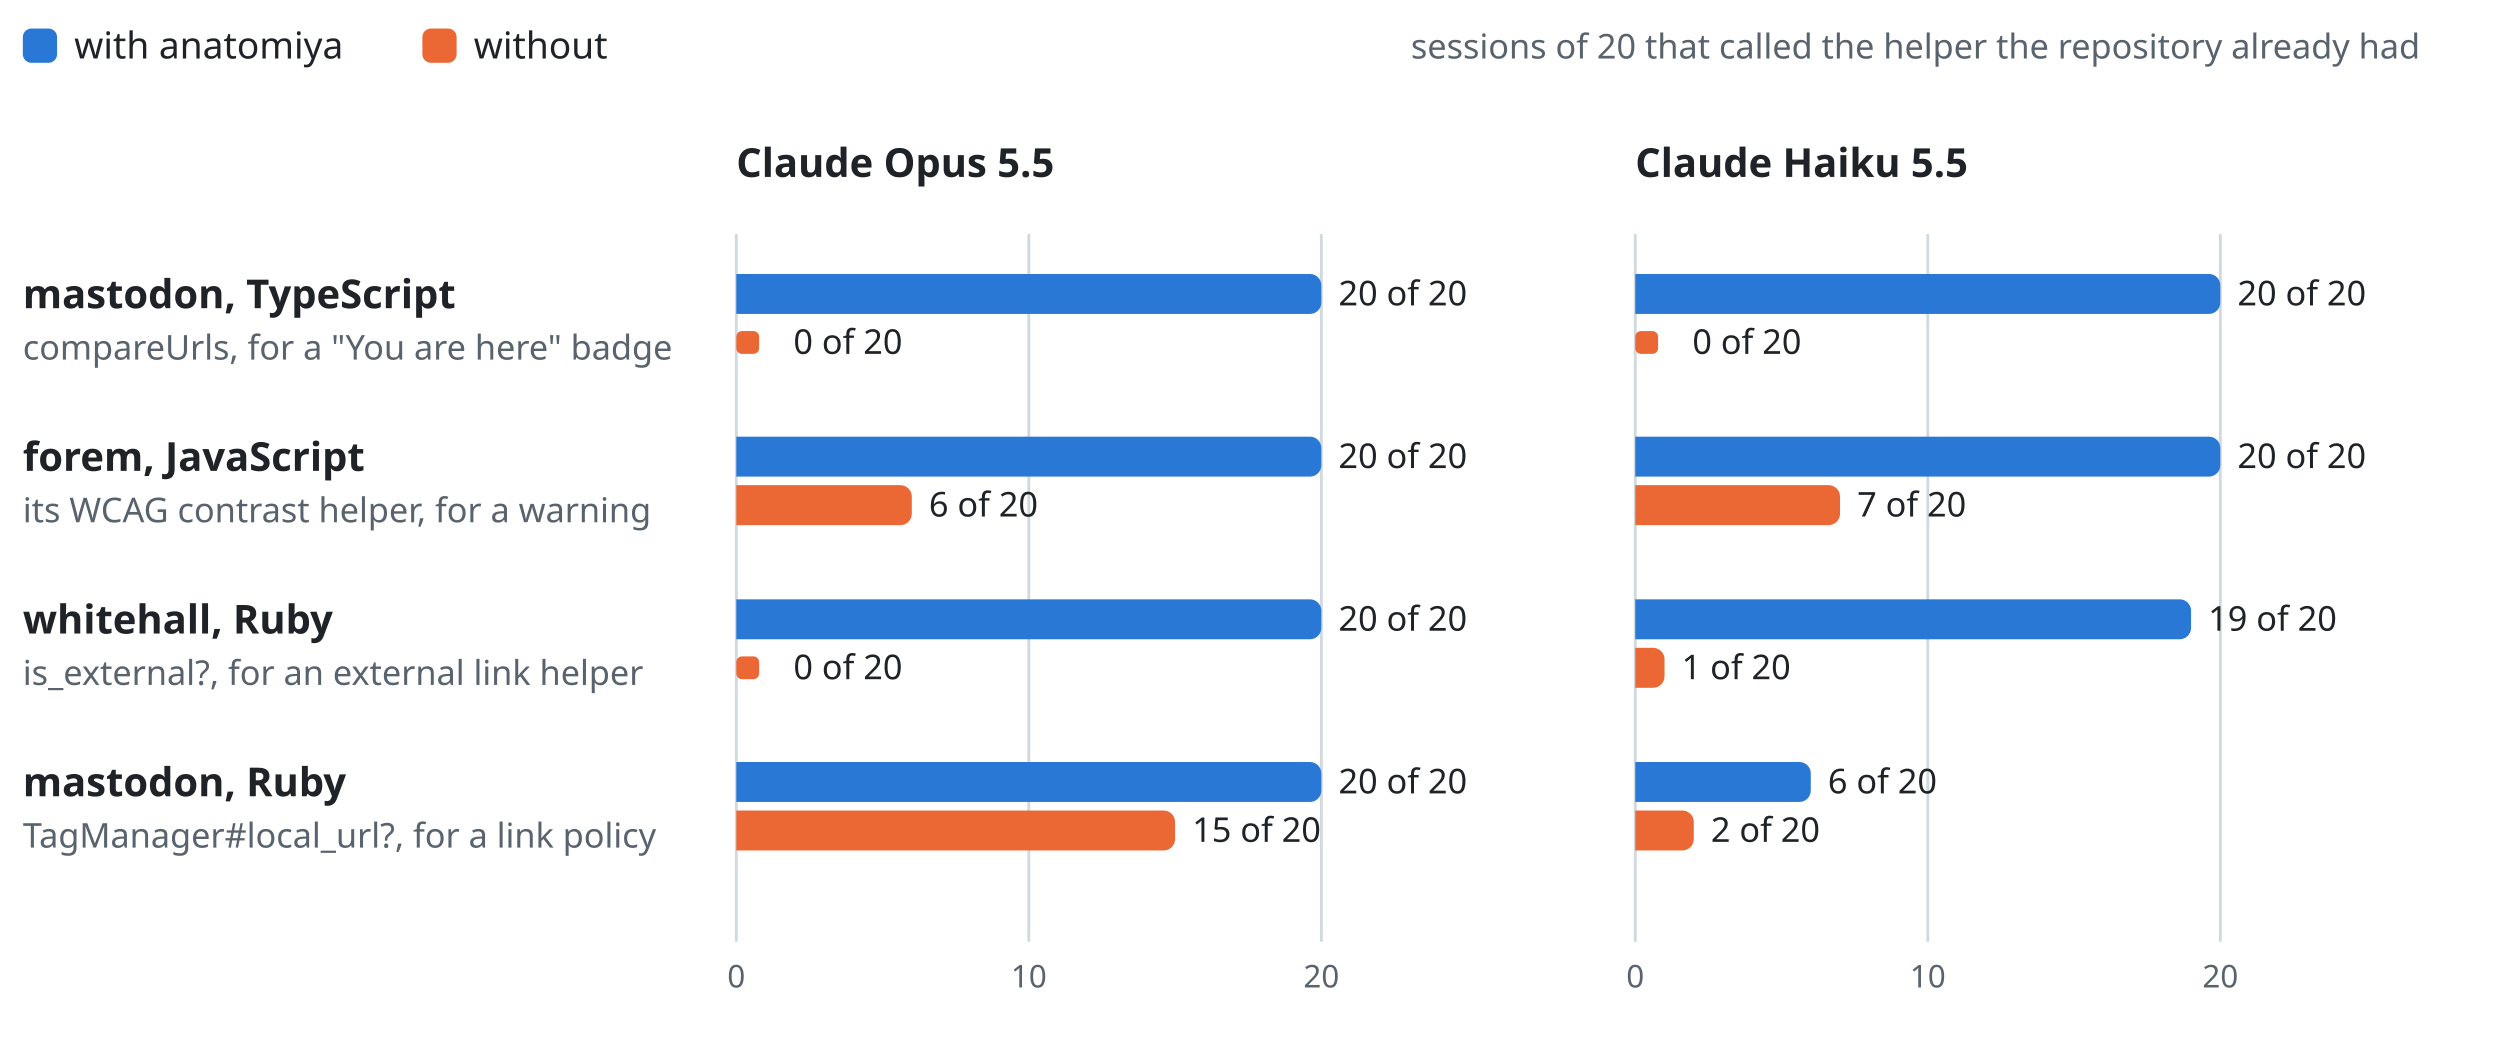
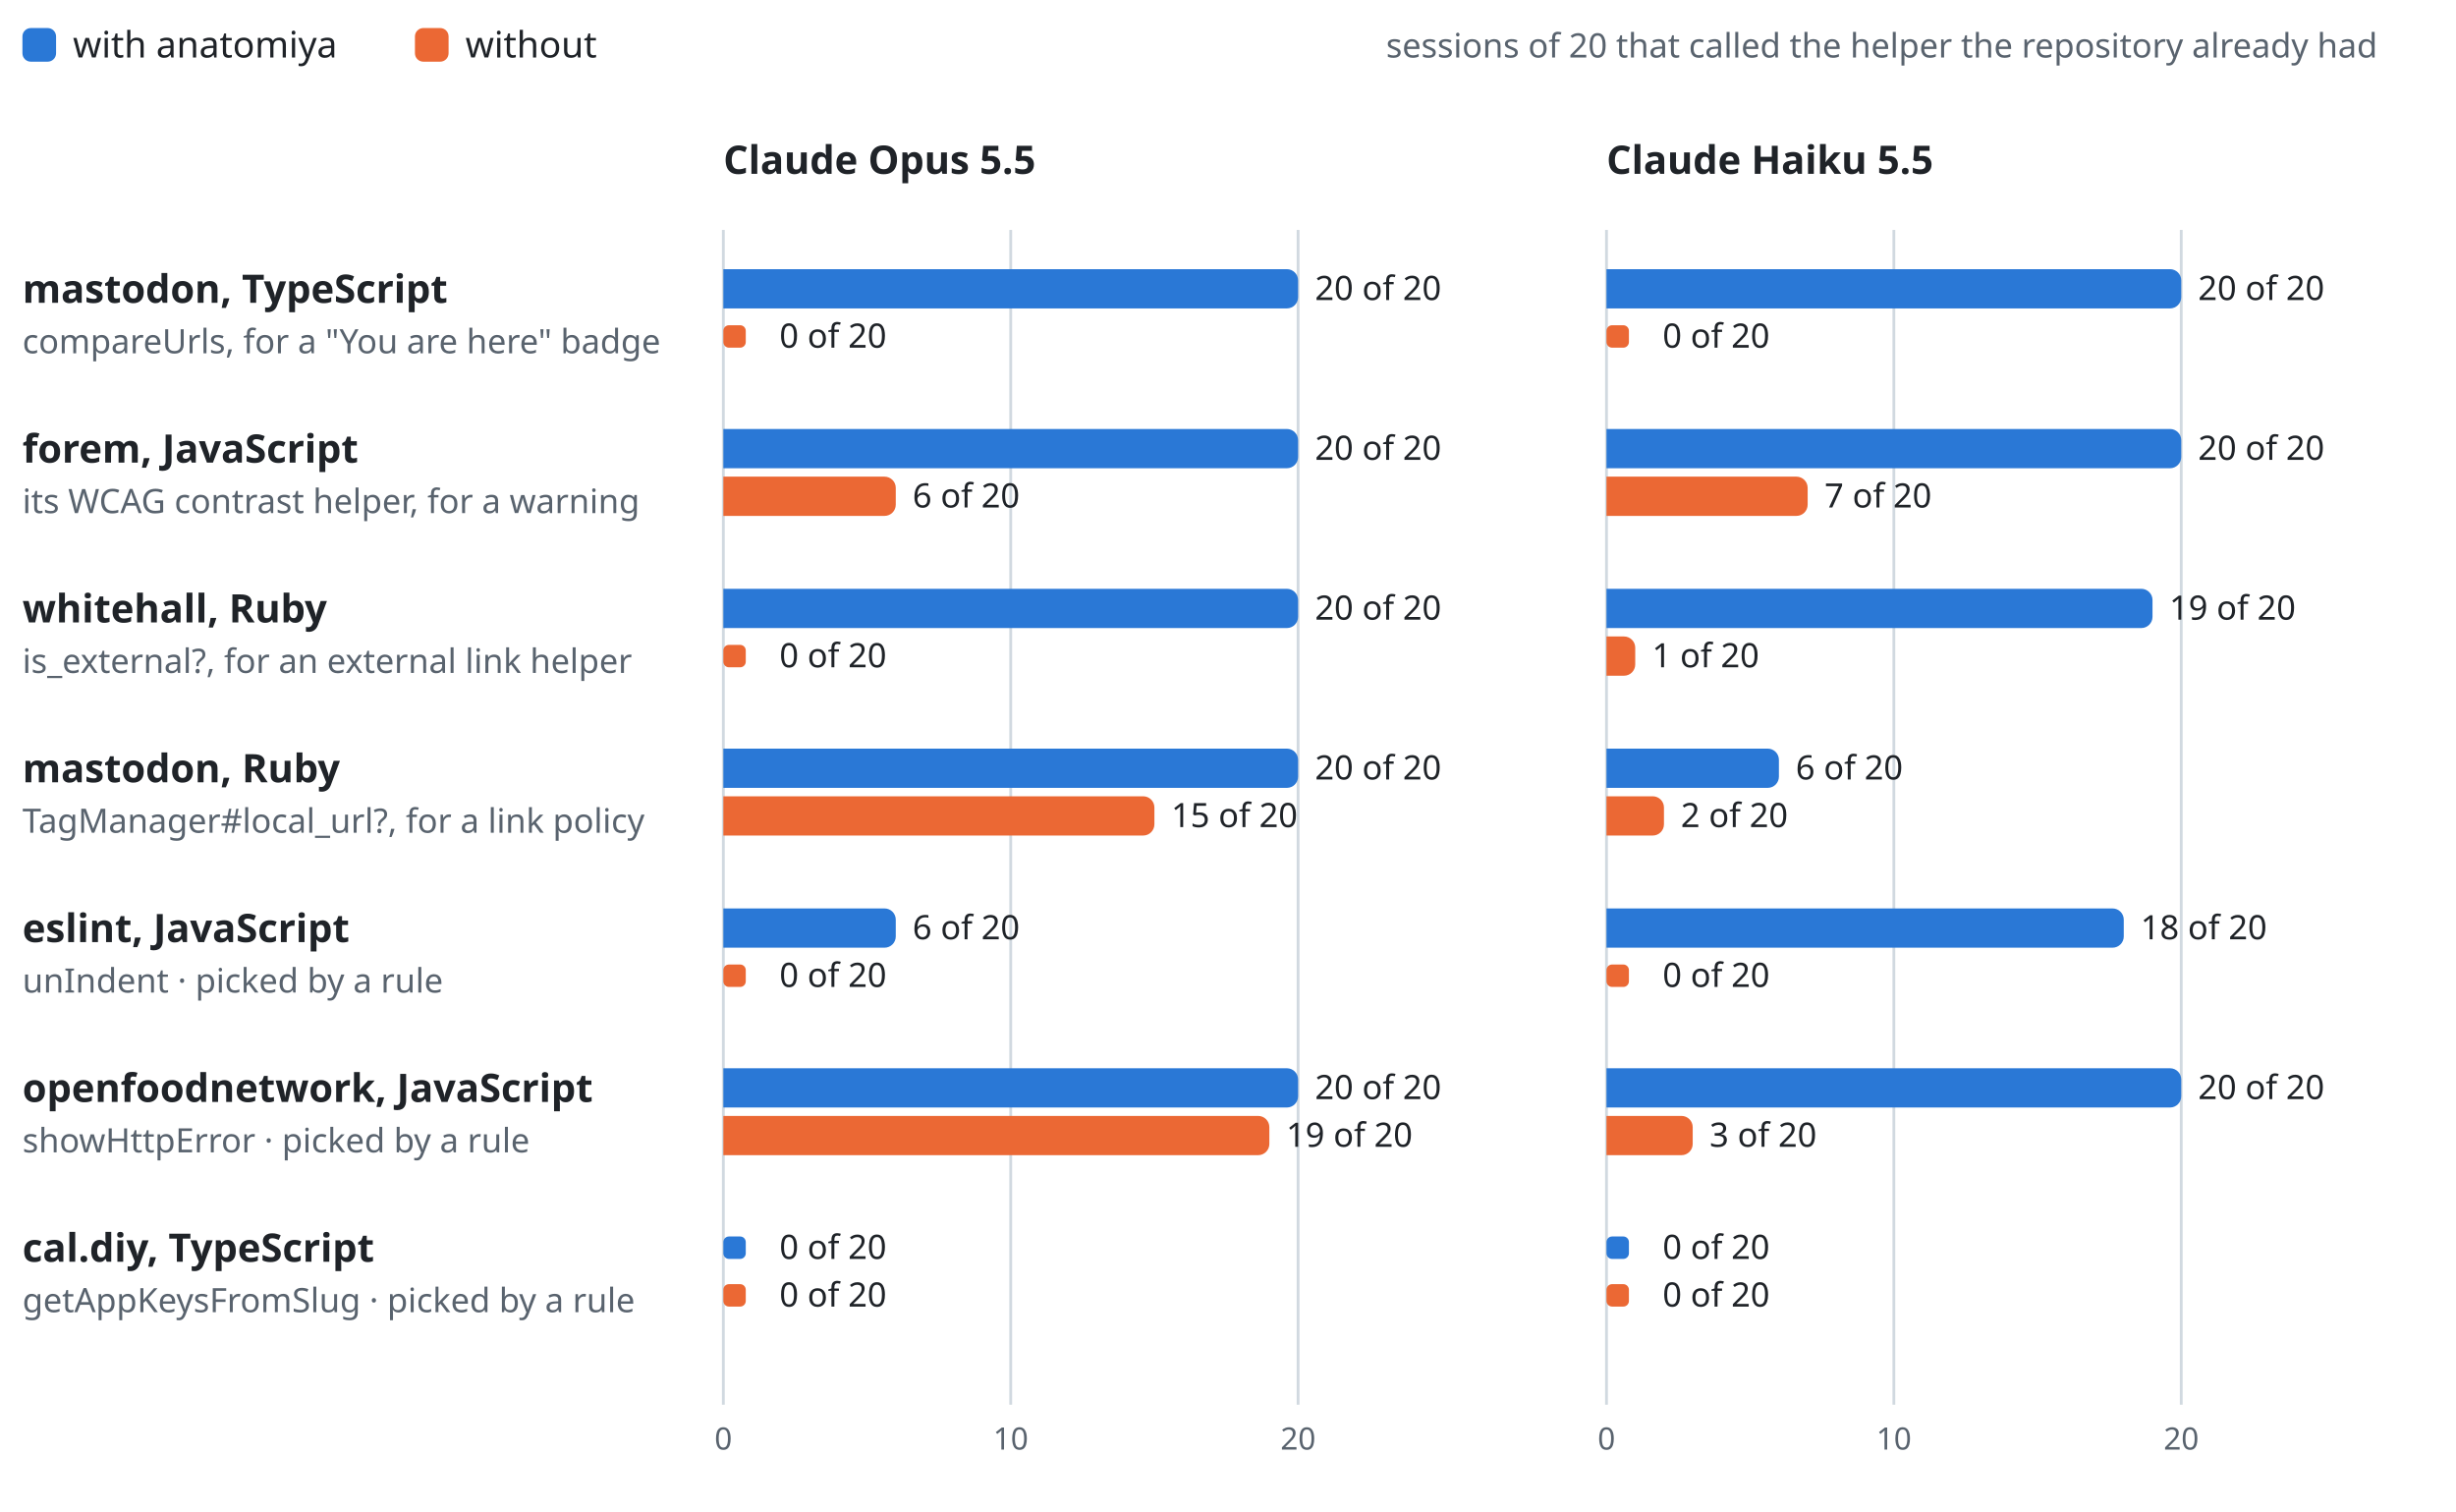
- <svg xmlns="http://www.w3.org/2000/svg" width="876" height="368" viewBox="-8 -4 876 368" font-family="-apple-system, BlinkMacSystemFont, &quot;Segoe UI&quot;, &quot;Noto Sans&quot;, Helvetica, Arial, sans-serif">
+ <svg xmlns="http://www.w3.org/2000/svg" width="876" height="539" viewBox="-8 -4 876 539" font-family="-apple-system, BlinkMacSystemFont, &quot;Segoe UI&quot;, &quot;Noto Sans&quot;, Helvetica, Arial, sans-serif">
  <rect x="0" y="6" width="12" height="12" rx="3" fill="#2a78d6" />
  <text x="18" y="16.5" font-size="13" fill="#1f2328">with anatomiya</text>
  <rect x="140" y="6" width="12" height="12" rx="3" fill="#eb6834" />
  <text x="158" y="16.5" font-size="13" fill="#1f2328">without</text>
  <text x="840" y="16.5" font-size="12" fill="#59636e" text-anchor="end">sessions of 20 that called the helper the repository already had</text>
  <text x="250" y="58" font-size="14" font-weight="600" fill="#1f2328">Claude Opus 5.5</text>
-   <line x1="250" y1="78" x2="250" y2="326" stroke="#d1d9e0" stroke-width="1" />
-   <text x="250" y="342" font-size="11" fill="#59636e" text-anchor="middle">0</text>
-   <line x1="352.5" y1="78" x2="352.5" y2="326" stroke="#d1d9e0" stroke-width="1" />
-   <text x="352.5" y="342" font-size="11" fill="#59636e" text-anchor="middle">10</text>
-   <line x1="455" y1="78" x2="455" y2="326" stroke="#d1d9e0" stroke-width="1" />
-   <text x="455" y="342" font-size="11" fill="#59636e" text-anchor="middle">20</text>
+   <line x1="250" y1="78" x2="250" y2="497" stroke="#d1d9e0" stroke-width="1" />
+   <text x="250" y="513" font-size="11" fill="#59636e" text-anchor="middle">0</text>
+   <line x1="352.5" y1="78" x2="352.5" y2="497" stroke="#d1d9e0" stroke-width="1" />
+   <text x="352.5" y="513" font-size="11" fill="#59636e" text-anchor="middle">10</text>
+   <line x1="455" y1="78" x2="455" y2="497" stroke="#d1d9e0" stroke-width="1" />
+   <text x="455" y="513" font-size="11" fill="#59636e" text-anchor="middle">20</text>
  <text x="565" y="58" font-size="14" font-weight="600" fill="#1f2328">Claude Haiku 5.5</text>
-   <line x1="565" y1="78" x2="565" y2="326" stroke="#d1d9e0" stroke-width="1" />
-   <text x="565" y="342" font-size="11" fill="#59636e" text-anchor="middle">0</text>
-   <line x1="667.5" y1="78" x2="667.5" y2="326" stroke="#d1d9e0" stroke-width="1" />
-   <text x="667.5" y="342" font-size="11" fill="#59636e" text-anchor="middle">10</text>
-   <line x1="770" y1="78" x2="770" y2="326" stroke="#d1d9e0" stroke-width="1" />
-   <text x="770" y="342" font-size="11" fill="#59636e" text-anchor="middle">20</text>
+   <line x1="565" y1="78" x2="565" y2="497" stroke="#d1d9e0" stroke-width="1" />
+   <text x="565" y="513" font-size="11" fill="#59636e" text-anchor="middle">0</text>
+   <line x1="667.5" y1="78" x2="667.5" y2="497" stroke="#d1d9e0" stroke-width="1" />
+   <text x="667.5" y="513" font-size="11" fill="#59636e" text-anchor="middle">10</text>
+   <line x1="770" y1="78" x2="770" y2="497" stroke="#d1d9e0" stroke-width="1" />
+   <text x="770" y="513" font-size="11" fill="#59636e" text-anchor="middle">20</text>
  <text x="0" y="104" font-size="14" font-weight="600" fill="#1f2328">mastodon, TypeScript</text>
  <text x="0" y="122" font-size="12" fill="#59636e">compareUrls, for a "You are here" badge</text>
  <path d="M250,92 h201 a4,4 0 0 1 4,4 v6 a4,4 0 0 1 -4,4 h-201 z" fill="#2a78d6" />
  <text x="461" y="103" font-size="12" fill="#1f2328">20 of 20</text>
  <rect x="250" y="112" width="8" height="8" rx="2" fill="#eb6834" />
  <text x="270" y="120" font-size="12" fill="#1f2328">0 of 20</text>
  <path d="M565,92 h201 a4,4 0 0 1 4,4 v6 a4,4 0 0 1 -4,4 h-201 z" fill="#2a78d6" />
  <text x="776" y="103" font-size="12" fill="#1f2328">20 of 20</text>
  <rect x="565" y="112" width="8" height="8" rx="2" fill="#eb6834" />
  <text x="585" y="120" font-size="12" fill="#1f2328">0 of 20</text>
  <text x="0" y="161" font-size="14" font-weight="600" fill="#1f2328">forem, JavaScript</text>
  <text x="0" y="179" font-size="12" fill="#59636e">its WCAG contrast helper, for a warning</text>
  <path d="M250,149 h201 a4,4 0 0 1 4,4 v6 a4,4 0 0 1 -4,4 h-201 z" fill="#2a78d6" />
  <text x="461" y="160" font-size="12" fill="#1f2328">20 of 20</text>
  <path d="M250,166 h57.5 a4,4 0 0 1 4,4 v6 a4,4 0 0 1 -4,4 h-57.5 z" fill="#eb6834" />
  <text x="317.5" y="177" font-size="12" fill="#1f2328">6 of 20</text>
  <path d="M565,149 h201 a4,4 0 0 1 4,4 v6 a4,4 0 0 1 -4,4 h-201 z" fill="#2a78d6" />
  <text x="776" y="160" font-size="12" fill="#1f2328">20 of 20</text>
  <path d="M565,166 h67.75 a4,4 0 0 1 4,4 v6 a4,4 0 0 1 -4,4 h-67.75 z" fill="#eb6834" />
  <text x="642.75" y="177" font-size="12" fill="#1f2328">7 of 20</text>
  <text x="0" y="218" font-size="14" font-weight="600" fill="#1f2328">whitehall, Ruby</text>
  <text x="0" y="236" font-size="12" fill="#59636e">is_external?, for an external link helper</text>
  <path d="M250,206 h201 a4,4 0 0 1 4,4 v6 a4,4 0 0 1 -4,4 h-201 z" fill="#2a78d6" />
  <text x="461" y="217" font-size="12" fill="#1f2328">20 of 20</text>
  <rect x="250" y="226" width="8" height="8" rx="2" fill="#eb6834" />
  <text x="270" y="234" font-size="12" fill="#1f2328">0 of 20</text>
  <path d="M565,206 h190.75 a4,4 0 0 1 4,4 v6 a4,4 0 0 1 -4,4 h-190.75 z" fill="#2a78d6" />
  <text x="765.75" y="217" font-size="12" fill="#1f2328">19 of 20</text>
  <path d="M565,223 h6.25 a4,4 0 0 1 4,4 v6 a4,4 0 0 1 -4,4 h-6.25 z" fill="#eb6834" />
  <text x="581.25" y="234" font-size="12" fill="#1f2328">1 of 20</text>
  <text x="0" y="275" font-size="14" font-weight="600" fill="#1f2328">mastodon, Ruby</text>
  <text x="0" y="293" font-size="12" fill="#59636e">TagManager#local_url?, for a link policy</text>
  <path d="M250,263 h201 a4,4 0 0 1 4,4 v6 a4,4 0 0 1 -4,4 h-201 z" fill="#2a78d6" />
  <text x="461" y="274" font-size="12" fill="#1f2328">20 of 20</text>
  <path d="M250,280 h149.75 a4,4 0 0 1 4,4 v6 a4,4 0 0 1 -4,4 h-149.75 z" fill="#eb6834" />
  <text x="409.75" y="291" font-size="12" fill="#1f2328">15 of 20</text>
  <path d="M565,263 h57.5 a4,4 0 0 1 4,4 v6 a4,4 0 0 1 -4,4 h-57.5 z" fill="#2a78d6" />
  <text x="632.5" y="274" font-size="12" fill="#1f2328">6 of 20</text>
  <path d="M565,280 h16.5 a4,4 0 0 1 4,4 v6 a4,4 0 0 1 -4,4 h-16.5 z" fill="#eb6834" />
  <text x="591.5" y="291" font-size="12" fill="#1f2328">2 of 20</text>
+   <text x="0" y="332" font-size="14" font-weight="600" fill="#1f2328">eslint, JavaScript</text>
+   <text x="0" y="350" font-size="12" fill="#59636e">unIndent · picked by a rule</text>
+   <path d="M250,320 h57.5 a4,4 0 0 1 4,4 v6 a4,4 0 0 1 -4,4 h-57.5 z" fill="#2a78d6" />
+   <text x="317.5" y="331" font-size="12" fill="#1f2328">6 of 20</text>
+   <rect x="250" y="340" width="8" height="8" rx="2" fill="#eb6834" />
+   <text x="270" y="348" font-size="12" fill="#1f2328">0 of 20</text>
+   <path d="M565,320 h180.5 a4,4 0 0 1 4,4 v6 a4,4 0 0 1 -4,4 h-180.5 z" fill="#2a78d6" />
+   <text x="755.5" y="331" font-size="12" fill="#1f2328">18 of 20</text>
+   <rect x="565" y="340" width="8" height="8" rx="2" fill="#eb6834" />
+   <text x="585" y="348" font-size="12" fill="#1f2328">0 of 20</text>
+   <text x="0" y="389" font-size="14" font-weight="600" fill="#1f2328">openfoodnetwork, JavaScript</text>
+   <text x="0" y="407" font-size="12" fill="#59636e">showHttpError · picked by a rule</text>
+   <path d="M250,377 h201 a4,4 0 0 1 4,4 v6 a4,4 0 0 1 -4,4 h-201 z" fill="#2a78d6" />
+   <text x="461" y="388" font-size="12" fill="#1f2328">20 of 20</text>
+   <path d="M250,394 h190.75 a4,4 0 0 1 4,4 v6 a4,4 0 0 1 -4,4 h-190.75 z" fill="#eb6834" />
+   <text x="450.75" y="405" font-size="12" fill="#1f2328">19 of 20</text>
+   <path d="M565,377 h201 a4,4 0 0 1 4,4 v6 a4,4 0 0 1 -4,4 h-201 z" fill="#2a78d6" />
+   <text x="776" y="388" font-size="12" fill="#1f2328">20 of 20</text>
+   <path d="M565,394 h26.75 a4,4 0 0 1 4,4 v6 a4,4 0 0 1 -4,4 h-26.75 z" fill="#eb6834" />
+   <text x="601.75" y="405" font-size="12" fill="#1f2328">3 of 20</text>
+   <text x="0" y="446" font-size="14" font-weight="600" fill="#1f2328">cal.diy, TypeScript</text>
+   <text x="0" y="464" font-size="12" fill="#59636e">getAppKeysFromSlug · picked by a rule</text>
+   <rect x="250" y="437" width="8" height="8" rx="2" fill="#2a78d6" />
+   <text x="270" y="445" font-size="12" fill="#1f2328">0 of 20</text>
+   <rect x="250" y="454" width="8" height="8" rx="2" fill="#eb6834" />
+   <text x="270" y="462" font-size="12" fill="#1f2328">0 of 20</text>
+   <rect x="565" y="437" width="8" height="8" rx="2" fill="#2a78d6" />
+   <text x="585" y="445" font-size="12" fill="#1f2328">0 of 20</text>
+   <rect x="565" y="454" width="8" height="8" rx="2" fill="#eb6834" />
+   <text x="585" y="462" font-size="12" fill="#1f2328">0 of 20</text>
</svg>
